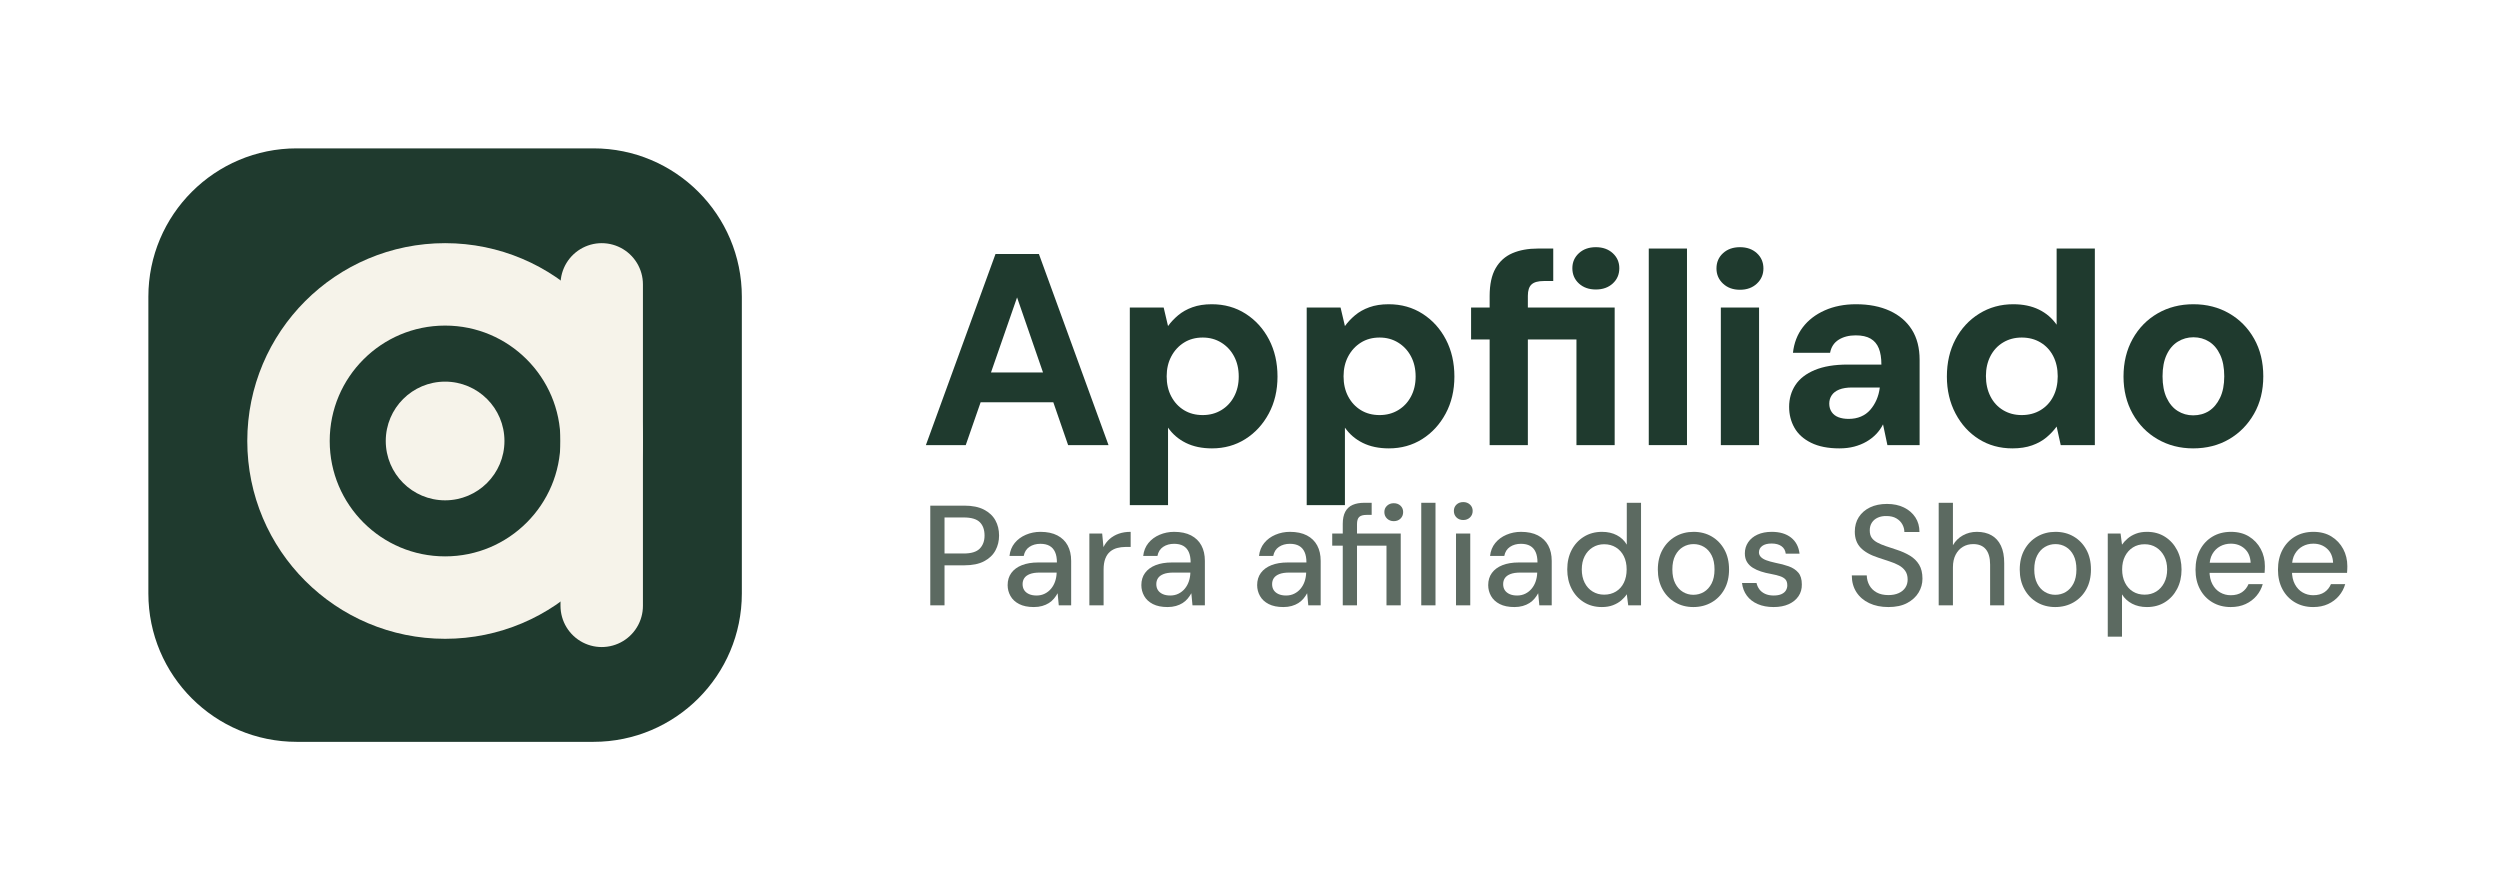
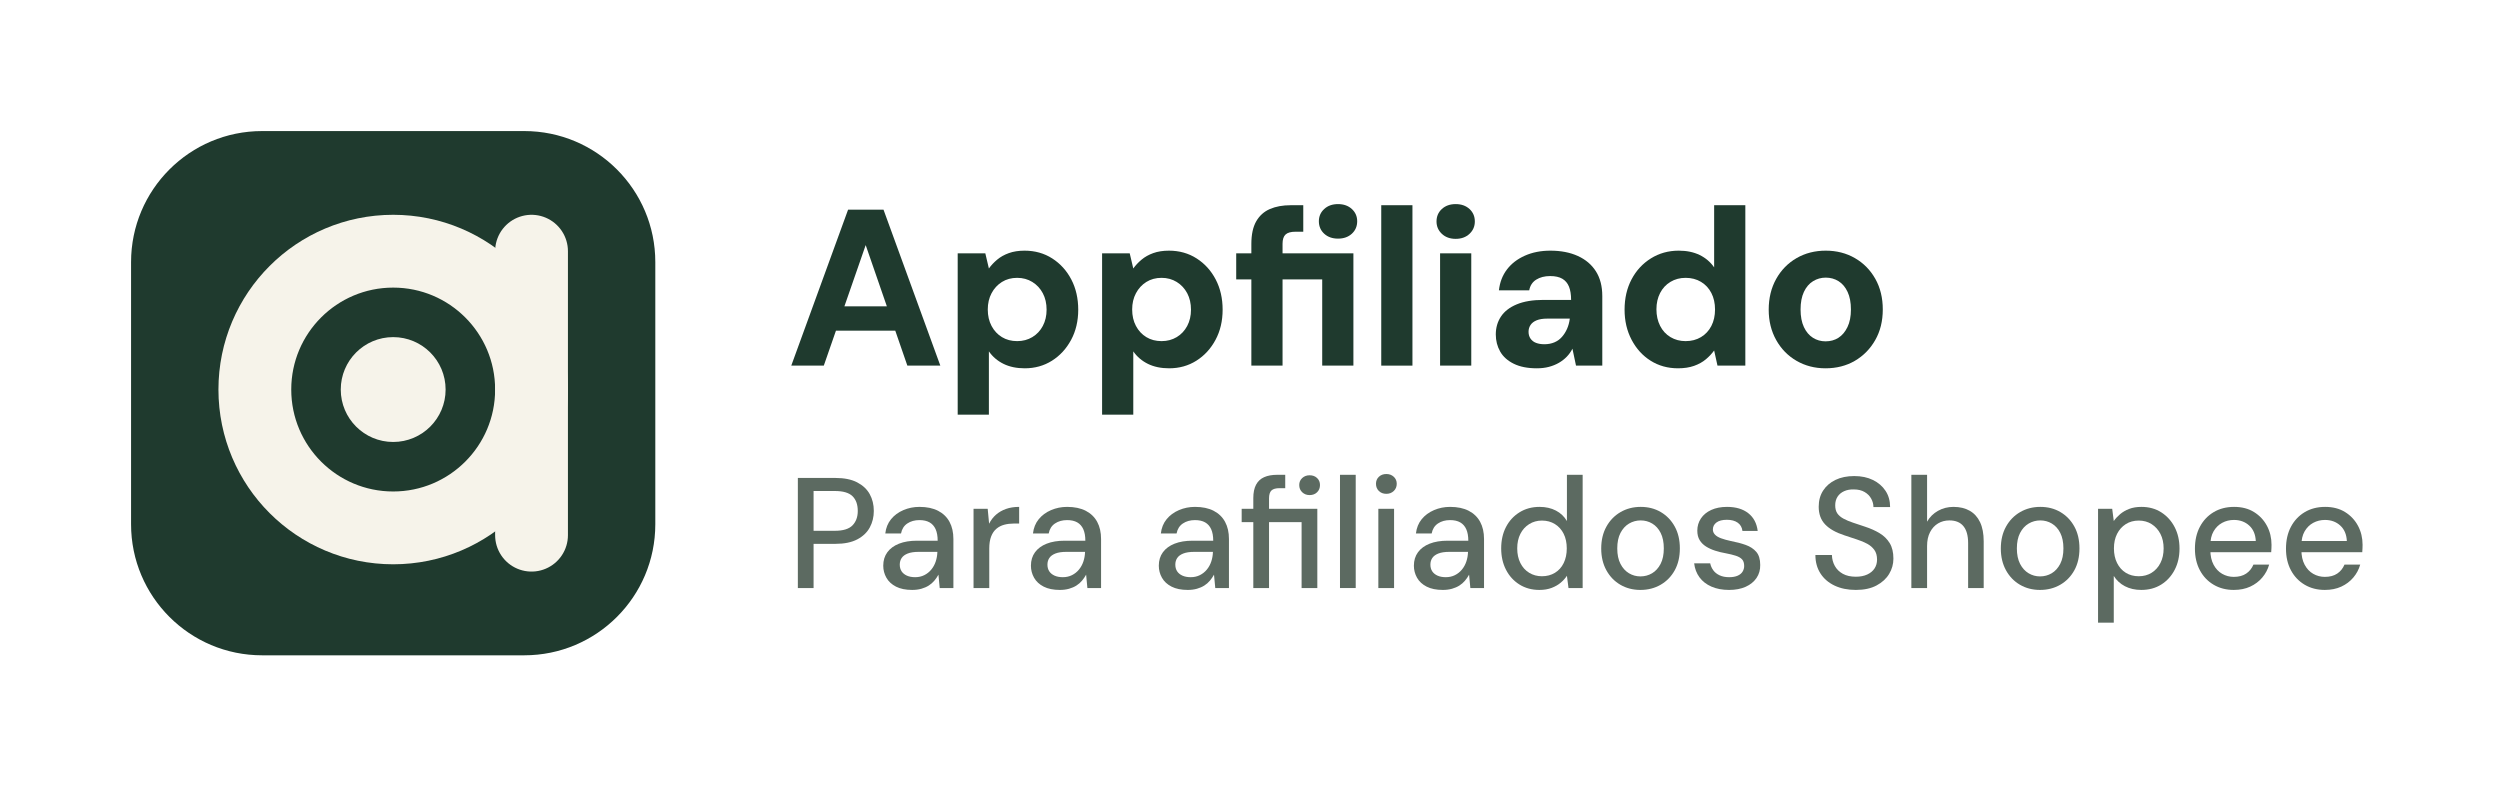
- <svg xmlns="http://www.w3.org/2000/svg" viewBox="0 0 674 240" width="674" height="240">
+ <svg xmlns="http://www.w3.org/2000/svg" viewBox="0 0 763 240" width="763" height="240">
  <defs />
  <rect x="40" y="40" width="160" height="160" rx="40.0" fill="#1F3A2E" />
  <g transform="translate(26.667 3.333) scale(4.44444)" fill="none" stroke="#F6F3EA" stroke-width="5" stroke-linecap="round">
    <circle cx="21" cy="26" r="9.5" />
    <path d="M30.5 16.5V36" />
    <circle cx="21" cy="26" r="3.6" fill="#F6F3EA" stroke="none" />
  </g>
  <g fill="#1F3A2E">
-     <path transform="translate(248.00 120.00) scale(0.0736 -0.0736)" d="M22 0 277 700H436L691 0H543L356 541L168 0ZM134 157 171 266H531L567 157Z" />
-     <path transform="translate(299.74 120.00) scale(0.0736 -0.0736)" d="M66 -220V504H190L206 436Q221 457 243.0 475.5Q265 494 295.5 505.0Q326 516 366 516Q436 516 490.5 481.0Q545 446 576.0 386.5Q607 327 607 251Q607 175 575.0 115.5Q543 56 489.0 22.0Q435 -12 367 -12Q312 -12 271.5 8.0Q231 28 206 64V-220ZM333 110Q371 110 401.0 128.0Q431 146 448.0 178.0Q465 210 465 251Q465 293 448.0 325.0Q431 357 401.0 375.5Q371 394 333 394Q294 394 264.5 375.5Q235 357 218.0 325.0Q201 293 201 252Q201 210 218.0 178.0Q235 146 264.5 128.0Q294 110 333 110Z" />
-     <path transform="translate(347.43 120.00) scale(0.0736 -0.0736)" d="M66 -220V504H190L206 436Q221 457 243.0 475.5Q265 494 295.5 505.0Q326 516 366 516Q436 516 490.5 481.0Q545 446 576.0 386.5Q607 327 607 251Q607 175 575.0 115.5Q543 56 489.0 22.0Q435 -12 367 -12Q312 -12 271.5 8.0Q231 28 206 64V-220ZM333 110Q371 110 401.0 128.0Q431 146 448.0 178.0Q465 210 465 251Q465 293 448.0 325.0Q431 357 401.0 375.5Q371 394 333 394Q294 394 264.5 375.5Q235 357 218.0 325.0Q201 293 201 252Q201 210 218.0 178.0Q235 146 264.5 128.0Q294 110 333 110Z" />
-     <path transform="translate(395.13 120.00) scale(0.0736 -0.0736)" d="M88 0V387H20V504H88V546Q88 610 110.0 648.0Q132 686 171.5 703.0Q211 720 265 720H321V601H286Q255 601 241.5 588.5Q228 576 228 547V504H546V0H406V387H228V0ZM477 570Q439 570 415.0 592.0Q391 614 391 648Q391 681 415.0 703.0Q439 725 477 725Q515 725 539.0 703.0Q563 681 563 648Q563 614 539.0 592.0Q515 570 477 570Z" />
-     <path transform="translate(439.65 120.00) scale(0.0736 -0.0736)" d="M66 0V720H206V0Z" />
-     <path transform="translate(458.86 120.00) scale(0.0736 -0.0736)" d="M69 0V504H209V0ZM139 569Q101 569 77.0 591.5Q53 614 53 647Q53 681 77.0 703.0Q101 725 139 725Q177 725 201.0 703.0Q225 681 225 647Q225 614 201.0 591.5Q177 569 139 569Z" />
-     <path transform="translate(478.52 120.00) scale(0.0736 -0.0736)" d="M236 -12Q174 -12 132.5 8.5Q91 29 71.5 63.5Q52 98 52 140Q52 185 75.0 220.0Q98 255 146.0 275.0Q194 295 266 295H390Q390 331 380.5 354.5Q371 378 350.5 390.0Q330 402 296 402Q259 402 233.5 386.0Q208 370 202 338H66Q72 392 102.0 431.5Q132 471 182.5 493.5Q233 516 297 516Q368 516 420.5 492.0Q473 468 501.5 423.0Q530 378 530 312V0H412L396 76Q386 56 370.5 40.0Q355 24 335.0 12.5Q315 1 290.5 -5.5Q266 -12 236 -12ZM270 96Q295 96 315.0 104.5Q335 113 349.0 129.0Q363 145 372.0 165.5Q381 186 384 210V211H283Q254 211 235.5 203.5Q217 196 208.0 182.5Q199 169 199 152Q199 134 208.0 121.0Q217 108 233.0 102.0Q249 96 270 96Z" />
-     <path transform="translate(521.20 120.00) scale(0.0736 -0.0736)" d="M290 -12Q221 -12 167.0 22.0Q113 56 81.5 116.0Q50 176 50 251Q50 328 81.5 387.5Q113 447 168.5 481.5Q224 516 293 516Q347 516 387.0 496.5Q427 477 452 441V720H592V0H467L452 68Q437 47 415.0 28.5Q393 10 362.0 -1.0Q331 -12 290 -12ZM324 110Q363 110 393.0 128.0Q423 146 439.5 178.0Q456 210 456 252Q456 294 439.5 326.0Q423 358 393.0 376.0Q363 394 324 394Q286 394 256.0 376.0Q226 358 209.5 326.0Q193 294 193 253Q193 211 209.5 178.5Q226 146 256.0 128.0Q286 110 324 110Z" />
-     <path transform="translate(568.82 120.00) scale(0.0736 -0.0736)" d="M305 -12Q233 -12 175.0 21.5Q117 55 83.5 115.0Q50 175 50 251Q50 329 83.5 389.0Q117 449 175.0 482.5Q233 516 306 516Q379 516 437.0 482.5Q495 449 528.5 389.5Q562 330 562 252Q562 174 528.0 114.5Q494 55 436.5 21.5Q379 -12 305 -12ZM305 109Q338 109 363.0 125.0Q388 141 403.5 173.0Q419 205 419 252Q419 299 404.0 331.0Q389 363 363.5 379.0Q338 395 306 395Q275 395 249.0 379.0Q223 363 208.0 331.0Q193 299 193 252Q193 205 208.0 173.0Q223 141 248.5 125.0Q274 109 305 109Z" />
+     <path transform="translate(240.00 111.59) scale(0.068 -0.068)" d="M22 0 277 700H436L691 0H543L356 541L168 0ZM134 157 171 266H531L567 157Z" />
+     <path transform="translate(287.80 111.59) scale(0.068 -0.068)" d="M66 -220V504H190L206 436Q221 457 243.0 475.5Q265 494 295.5 505.0Q326 516 366 516Q436 516 490.5 481.0Q545 446 576.0 386.5Q607 327 607 251Q607 175 575.0 115.5Q543 56 489.0 22.0Q435 -12 367 -12Q312 -12 271.5 8.0Q231 28 206 64V-220ZM333 110Q371 110 401.0 128.0Q431 146 448.0 178.0Q465 210 465 251Q465 293 448.0 325.0Q431 357 401.0 375.5Q371 394 333 394Q294 394 264.5 375.5Q235 357 218.0 325.0Q201 293 201 252Q201 210 218.0 178.0Q235 146 264.5 128.0Q294 110 333 110Z" />
+     <path transform="translate(331.87 111.59) scale(0.068 -0.068)" d="M66 -220V504H190L206 436Q221 457 243.0 475.5Q265 494 295.5 505.0Q326 516 366 516Q436 516 490.5 481.0Q545 446 576.0 386.5Q607 327 607 251Q607 175 575.0 115.5Q543 56 489.0 22.0Q435 -12 367 -12Q312 -12 271.5 8.0Q231 28 206 64V-220ZM333 110Q371 110 401.0 128.0Q431 146 448.0 178.0Q465 210 465 251Q465 293 448.0 325.0Q431 357 401.0 375.5Q371 394 333 394Q294 394 264.5 375.5Q235 357 218.0 325.0Q201 293 201 252Q201 210 218.0 178.0Q235 146 264.5 128.0Q294 110 333 110Z" />
+     <path transform="translate(375.93 111.59) scale(0.068 -0.068)" d="M88 0V387H20V504H88V546Q88 610 110.0 648.0Q132 686 171.5 703.0Q211 720 265 720H321V601H286Q255 601 241.5 588.5Q228 576 228 547V504H546V0H406V387H228V0ZM477 570Q439 570 415.0 592.0Q391 614 391 648Q391 681 415.0 703.0Q439 725 477 725Q515 725 539.0 703.0Q563 681 563 648Q563 614 539.0 592.0Q515 570 477 570Z" />
+     <path transform="translate(417.07 111.59) scale(0.068 -0.068)" d="M66 0V720H206V0Z" />
+     <path transform="translate(434.82 111.59) scale(0.068 -0.068)" d="M69 0V504H209V0ZM139 569Q101 569 77.0 591.5Q53 614 53 647Q53 681 77.0 703.0Q101 725 139 725Q177 725 201.0 703.0Q225 681 225 647Q225 614 201.0 591.5Q177 569 139 569Z" />
+     <path transform="translate(452.98 111.59) scale(0.068 -0.068)" d="M236 -12Q174 -12 132.5 8.5Q91 29 71.5 63.5Q52 98 52 140Q52 185 75.0 220.0Q98 255 146.0 275.0Q194 295 266 295H390Q390 331 380.5 354.5Q371 378 350.5 390.0Q330 402 296 402Q259 402 233.5 386.0Q208 370 202 338H66Q72 392 102.0 431.5Q132 471 182.5 493.5Q233 516 297 516Q368 516 420.5 492.0Q473 468 501.5 423.0Q530 378 530 312V0H412L396 76Q386 56 370.5 40.0Q355 24 335.0 12.5Q315 1 290.5 -5.5Q266 -12 236 -12ZM270 96Q295 96 315.0 104.5Q335 113 349.0 129.0Q363 145 372.0 165.5Q381 186 384 210V211H283Q254 211 235.5 203.5Q217 196 208.0 182.5Q199 169 199 152Q199 134 208.0 121.0Q217 108 233.0 102.0Q249 96 270 96Z" />
+     <path transform="translate(492.42 111.59) scale(0.068 -0.068)" d="M290 -12Q221 -12 167.0 22.0Q113 56 81.5 116.0Q50 176 50 251Q50 328 81.5 387.5Q113 447 168.5 481.5Q224 516 293 516Q347 516 387.0 496.5Q427 477 452 441V720H592V0H467L452 68Q437 47 415.0 28.5Q393 10 362.0 -1.0Q331 -12 290 -12ZM324 110Q363 110 393.0 128.0Q423 146 439.5 178.0Q456 210 456 252Q456 294 439.5 326.0Q423 358 393.0 376.0Q363 394 324 394Q286 394 256.0 376.0Q226 358 209.5 326.0Q193 294 193 253Q193 211 209.5 178.5Q226 146 256.0 128.0Q286 110 324 110Z" />
+     <path transform="translate(536.41 111.59) scale(0.068 -0.068)" d="M305 -12Q233 -12 175.0 21.5Q117 55 83.5 115.0Q50 175 50 251Q50 329 83.5 389.0Q117 449 175.0 482.5Q233 516 306 516Q379 516 437.0 482.5Q495 449 528.5 389.5Q562 330 562 252Q562 174 528.0 114.5Q494 55 436.5 21.5Q379 -12 305 -12ZM305 109Q338 109 363.0 125.0Q388 141 403.5 173.0Q419 205 419 252Q419 299 404.0 331.0Q389 363 363.5 379.0Q338 395 306 395Q275 395 249.0 379.0Q223 363 208.0 331.0Q193 299 193 252Q193 205 208.0 173.0Q223 141 248.5 125.0Q274 109 305 109Z" />
  </g>
  <g fill="#5C6A61">
-     <path transform="translate(248.00 163.20) scale(0.0384 -0.0384)" d="M73 0V700H312Q396 700 450.0 672.0Q504 644 530.0 597.0Q556 550 556 490Q556 433 530.5 385.5Q505 338 451.0 309.5Q397 281 312 281H173V0ZM173 364H308Q387 364 420.5 398.5Q454 433 454 490Q454 551 420.5 584.0Q387 617 308 617H173Z" />
-     <path transform="translate(269.70 163.20) scale(0.0384 -0.0384)" d="M235 -12Q173 -12 132.0 9.0Q91 30 71.0 65.5Q51 101 51 142Q51 192 77.0 227.5Q103 263 151.0 282.0Q199 301 266 301H397Q397 345 384.0 374.0Q371 403 345.5 417.5Q320 432 281 432Q236 432 204.0 410.5Q172 389 164 347H64Q70 400 100.5 437.5Q131 475 179.0 495.5Q227 516 281 516Q352 516 400.0 491.0Q448 466 472.5 420.5Q497 375 497 312V0H410L402 85Q391 65 376.0 47.0Q361 29 340.5 16.0Q320 3 293.5 -4.5Q267 -12 235 -12ZM254 69Q286 69 312.0 82.0Q338 95 356.5 117.5Q375 140 384.5 168.5Q394 197 395 227V230H276Q233 230 206.5 219.5Q180 209 168.0 191.0Q156 173 156 149Q156 124 167.5 106.5Q179 89 201.0 79.0Q223 69 254 69Z" />
-     <path transform="translate(291.08 163.20) scale(0.0384 -0.0384)" d="M68 0V504H158L167 409Q184 443 211.0 466.5Q238 490 274.5 503.0Q311 516 358 516V410H322Q291 410 263.0 402.5Q235 395 213.5 377.0Q192 359 180.0 328.0Q168 297 168 251V0Z" />
-     <path transform="translate(305.75 163.20) scale(0.0384 -0.0384)" d="M235 -12Q173 -12 132.0 9.0Q91 30 71.0 65.5Q51 101 51 142Q51 192 77.0 227.5Q103 263 151.0 282.0Q199 301 266 301H397Q397 345 384.0 374.0Q371 403 345.5 417.5Q320 432 281 432Q236 432 204.0 410.5Q172 389 164 347H64Q70 400 100.5 437.5Q131 475 179.0 495.5Q227 516 281 516Q352 516 400.0 491.0Q448 466 472.5 420.5Q497 375 497 312V0H410L402 85Q391 65 376.0 47.0Q361 29 340.5 16.0Q320 3 293.5 -4.5Q267 -12 235 -12ZM254 69Q286 69 312.0 82.0Q338 95 356.5 117.5Q375 140 384.5 168.5Q394 197 395 227V230H276Q233 230 206.5 219.5Q180 209 168.0 191.0Q156 173 156 149Q156 124 167.5 106.5Q179 89 201.0 79.0Q223 69 254 69Z" />
-     <path transform="translate(336.97 163.20) scale(0.0384 -0.0384)" d="M235 -12Q173 -12 132.0 9.0Q91 30 71.0 65.5Q51 101 51 142Q51 192 77.0 227.5Q103 263 151.0 282.0Q199 301 266 301H397Q397 345 384.0 374.0Q371 403 345.5 417.5Q320 432 281 432Q236 432 204.0 410.5Q172 389 164 347H64Q70 400 100.5 437.5Q131 475 179.0 495.5Q227 516 281 516Q352 516 400.0 491.0Q448 466 472.5 420.5Q497 375 497 312V0H410L402 85Q391 65 376.0 47.0Q361 29 340.5 16.0Q320 3 293.5 -4.5Q267 -12 235 -12ZM254 69Q286 69 312.0 82.0Q338 95 356.5 117.5Q375 140 384.5 168.5Q394 197 395 227V230H276Q233 230 206.5 219.5Q180 209 168.0 191.0Q156 173 156 149Q156 124 167.5 106.5Q179 89 201.0 79.0Q223 69 254 69Z" />
-     <path transform="translate(358.36 163.20) scale(0.0384 -0.0384)" d="M95 0V419H21V504H95V572Q95 624 112.5 657.0Q130 690 164.0 705.0Q198 720 246 720H298V635H262Q226 635 210.5 620.5Q195 606 195 570V504H502V0H402V419H195V0ZM453 591Q425 591 406.0 609.0Q387 627 387 655Q387 682 406.0 699.5Q425 717 453 717Q482 717 500.5 699.5Q519 682 519 655Q519 627 500.5 609.0Q482 591 453 591Z" />
-     <path transform="translate(380.56 163.20) scale(0.0384 -0.0384)" d="M68 0V720H168V0Z" />
-     <path transform="translate(389.66 163.20) scale(0.0384 -0.0384)" d="M75 0V504H175V0ZM126 599Q97 599 78.5 617.0Q60 635 60 663Q60 690 78.5 707.5Q97 725 126 725Q154 725 173.0 707.5Q192 690 192 663Q192 635 173.0 617.0Q154 599 126 599Z" />
-     <path transform="translate(399.26 163.20) scale(0.0384 -0.0384)" d="M235 -12Q173 -12 132.0 9.0Q91 30 71.0 65.5Q51 101 51 142Q51 192 77.0 227.5Q103 263 151.0 282.0Q199 301 266 301H397Q397 345 384.0 374.0Q371 403 345.5 417.5Q320 432 281 432Q236 432 204.0 410.5Q172 389 164 347H64Q70 400 100.5 437.5Q131 475 179.0 495.5Q227 516 281 516Q352 516 400.0 491.0Q448 466 472.5 420.5Q497 375 497 312V0H410L402 85Q391 65 376.0 47.0Q361 29 340.5 16.0Q320 3 293.5 -4.5Q267 -12 235 -12ZM254 69Q286 69 312.0 82.0Q338 95 356.5 117.5Q375 140 384.5 168.5Q394 197 395 227V230H276Q233 230 206.5 219.5Q180 209 168.0 191.0Q156 173 156 149Q156 124 167.5 106.5Q179 89 201.0 79.0Q223 69 254 69Z" />
-     <path transform="translate(420.65 163.20) scale(0.0384 -0.0384)" d="M292 -12Q220 -12 165.0 22.5Q110 57 79.5 116.5Q49 176 49 252Q49 329 79.5 388.0Q110 447 165.5 481.5Q221 516 293 516Q352 516 397.0 492.5Q442 469 467 426V720H567V0H477L467 78Q452 55 428.0 34.5Q404 14 370.0 1.0Q336 -12 292 -12ZM308 75Q355 75 391.0 97.0Q427 119 446.5 159.0Q466 199 466 252Q466 305 446.5 344.5Q427 384 391.0 406.5Q355 429 308 429Q263 429 227.0 406.5Q191 384 171.0 344.5Q151 305 151 252Q151 199 171.0 159.0Q191 119 227.0 97.0Q263 75 308 75Z" />
-     <path transform="translate(445.07 163.20) scale(0.0384 -0.0384)" d="M298 -12Q227 -12 170.5 21.0Q114 54 81.5 113.5Q49 173 49 251Q49 331 82.0 390.5Q115 450 172.0 483.0Q229 516 300 516Q372 516 428.0 483.0Q484 450 516.5 391.0Q549 332 549 252Q549 172 516.5 113.0Q484 54 427.0 21.0Q370 -12 298 -12ZM298 74Q339 74 372.5 94.0Q406 114 426.5 153.5Q447 193 447 252Q447 311 427.0 350.5Q407 390 373.5 410.0Q340 430 300 430Q260 430 226.0 410.0Q192 390 171.5 350.5Q151 311 151 252Q151 193 171.5 153.5Q192 114 225.5 94.0Q259 74 298 74Z" />
-     <path transform="translate(468.07 163.20) scale(0.0384 -0.0384)" d="M263 -12Q199 -12 151.0 9.0Q103 30 75.0 68.0Q47 106 41 157H143Q148 133 162.5 113.0Q177 93 202.5 81.0Q228 69 263 69Q296 69 317.5 78.5Q339 88 349.0 104.5Q359 121 359 140Q359 168 345.5 182.5Q332 197 305.5 205.5Q279 214 242 221Q207 227 174.5 237.5Q142 248 116.5 264.0Q91 280 76.0 304.5Q61 329 61 365Q61 408 84.0 442.5Q107 477 149.5 496.5Q192 516 250 516Q334 516 385.0 476.0Q436 436 445 363H348Q344 397 318.0 415.5Q292 434 249 434Q206 434 183.0 417.0Q160 400 160 372Q160 354 173.0 340.0Q186 326 211.5 316.5Q237 307 274 299Q327 289 369.0 274.0Q411 259 436.0 230.0Q461 201 461 147Q462 100 437.5 64.0Q413 28 368.5 8.0Q324 -12 263 -12Z" />
-     <path transform="translate(497.52 163.20) scale(0.0384 -0.0384)" d="M302 -12Q225 -12 167.0 15.5Q109 43 77.0 93.0Q45 143 45 210H150Q151 172 168.5 140.5Q186 109 219.5 90.5Q253 72 302 72Q344 72 374.5 86.0Q405 100 421.0 124.5Q437 149 437 181Q437 218 420.0 242.0Q403 266 374.5 281.5Q346 297 308.5 309.0Q271 321 230 335Q147 362 106.5 405.0Q66 448 66 517Q66 576 94.0 619.5Q122 663 172.5 687.5Q223 712 292 712Q360 712 411.0 687.0Q462 662 491.0 618.0Q520 574 520 515H414Q414 542 400.0 568.0Q386 594 358.0 610.5Q330 627 289 627Q255 628 228.0 616.0Q201 604 186.0 581.0Q171 558 171 526Q171 494 184.5 474.5Q198 455 224.0 441.0Q250 427 284.5 415.5Q319 404 361 390Q413 373 453.5 348.5Q494 324 517.5 285.5Q541 247 541 187Q541 135 514.0 90.0Q487 45 434.0 16.5Q381 -12 302 -12Z" />
-     <path transform="translate(520.06 163.20) scale(0.0384 -0.0384)" d="M68 0V720H168V422Q193 466 237.5 491.0Q282 516 336 516Q396 516 439.0 491.5Q482 467 505.0 418.5Q528 370 528 297V0H429V286Q429 357 399.0 393.5Q369 430 310 430Q270 430 238.0 411.0Q206 392 187.0 355.5Q168 319 168 267V0Z" />
-     <path transform="translate(542.64 163.20) scale(0.0384 -0.0384)" d="M298 -12Q227 -12 170.5 21.0Q114 54 81.5 113.5Q49 173 49 251Q49 331 82.0 390.5Q115 450 172.0 483.0Q229 516 300 516Q372 516 428.0 483.0Q484 450 516.5 391.0Q549 332 549 252Q549 172 516.5 113.0Q484 54 427.0 21.0Q370 -12 298 -12ZM298 74Q339 74 372.5 94.0Q406 114 426.5 153.5Q447 193 447 252Q447 311 427.0 350.5Q407 390 373.5 410.0Q340 430 300 430Q260 430 226.0 410.0Q192 390 171.5 350.5Q151 311 151 252Q151 193 171.5 153.5Q192 114 225.5 94.0Q259 74 298 74Z" />
-     <path transform="translate(565.64 163.20) scale(0.0384 -0.0384)" d="M68 -220V504H158L168 426Q184 449 208.0 469.5Q232 490 265.5 503.0Q299 516 344 516Q416 516 470.5 481.0Q525 446 555.5 386.5Q586 327 586 251Q586 175 555.0 115.5Q524 56 469.5 22.0Q415 -12 343 -12Q284 -12 239.0 11.5Q194 35 168 77V-220ZM327 75Q373 75 408.5 97.0Q444 119 464.5 159.0Q485 199 485 252Q485 305 464.5 344.5Q444 384 408.5 406.5Q373 429 327 429Q280 429 244.5 406.5Q209 384 189.0 344.5Q169 305 169 252Q169 199 189.0 159.0Q209 119 244.5 97.0Q280 75 327 75Z" />
-     <path transform="translate(590.03 163.20) scale(0.0384 -0.0384)" d="M296 -12Q224 -12 168.0 21.0Q112 54 80.5 113.0Q49 172 49 250Q49 330 80.5 389.5Q112 449 168.0 482.5Q224 516 298 516Q372 516 425.0 483.0Q478 450 507.0 395.5Q536 341 536 275Q536 265 535.5 253.5Q535 242 534 228H122V299H436Q433 362 394.0 397.5Q355 433 297 433Q256 433 222.0 414.5Q188 396 167.5 360.5Q147 325 147 271V243Q147 187 167.5 148.5Q188 110 222.0 90.5Q256 71 296 71Q344 71 375.0 92.0Q406 113 421 149H521Q508 103 477.0 66.5Q446 30 400.5 9.0Q355 -12 296 -12Z" />
-     <path transform="translate(612.26 163.20) scale(0.0384 -0.0384)" d="M296 -12Q224 -12 168.0 21.0Q112 54 80.5 113.0Q49 172 49 250Q49 330 80.5 389.5Q112 449 168.0 482.5Q224 516 298 516Q372 516 425.0 483.0Q478 450 507.0 395.5Q536 341 536 275Q536 265 535.5 253.5Q535 242 534 228H122V299H436Q433 362 394.0 397.5Q355 433 297 433Q256 433 222.0 414.5Q188 396 167.5 360.5Q147 325 147 271V243Q147 187 167.5 148.5Q188 110 222.0 90.5Q256 71 296 71Q344 71 375.0 92.0Q406 113 421 149H521Q508 103 477.0 66.5Q446 30 400.5 9.0Q355 -12 296 -12Z" />
+     <path transform="translate(240.00 179.47) scale(0.048 -0.048)" d="M73 0V700H312Q396 700 450.0 672.0Q504 644 530.0 597.0Q556 550 556 490Q556 433 530.5 385.5Q505 338 451.0 309.5Q397 281 312 281H173V0ZM173 364H308Q387 364 420.5 398.5Q454 433 454 490Q454 551 420.5 584.0Q387 617 308 617H173Z" />
+     <path transform="translate(267.12 179.47) scale(0.048 -0.048)" d="M235 -12Q173 -12 132.0 9.0Q91 30 71.0 65.5Q51 101 51 142Q51 192 77.0 227.5Q103 263 151.0 282.0Q199 301 266 301H397Q397 345 384.0 374.0Q371 403 345.5 417.5Q320 432 281 432Q236 432 204.0 410.5Q172 389 164 347H64Q70 400 100.5 437.5Q131 475 179.0 495.5Q227 516 281 516Q352 516 400.0 491.0Q448 466 472.5 420.5Q497 375 497 312V0H410L402 85Q391 65 376.0 47.0Q361 29 340.5 16.0Q320 3 293.5 -4.5Q267 -12 235 -12ZM254 69Q286 69 312.0 82.0Q338 95 356.5 117.5Q375 140 384.5 168.5Q394 197 395 227V230H276Q233 230 206.5 219.5Q180 209 168.0 191.0Q156 173 156 149Q156 124 167.5 106.5Q179 89 201.0 79.0Q223 69 254 69Z" />
+     <path transform="translate(293.86 179.47) scale(0.048 -0.048)" d="M68 0V504H158L167 409Q184 443 211.0 466.5Q238 490 274.5 503.0Q311 516 358 516V410H322Q291 410 263.0 402.5Q235 395 213.5 377.0Q192 359 180.0 328.0Q168 297 168 251V0Z" />
+     <path transform="translate(312.19 179.47) scale(0.048 -0.048)" d="M235 -12Q173 -12 132.0 9.0Q91 30 71.0 65.5Q51 101 51 142Q51 192 77.0 227.5Q103 263 151.0 282.0Q199 301 266 301H397Q397 345 384.0 374.0Q371 403 345.5 417.5Q320 432 281 432Q236 432 204.0 410.5Q172 389 164 347H64Q70 400 100.5 437.5Q131 475 179.0 495.5Q227 516 281 516Q352 516 400.0 491.0Q448 466 472.5 420.5Q497 375 497 312V0H410L402 85Q391 65 376.0 47.0Q361 29 340.5 16.0Q320 3 293.5 -4.5Q267 -12 235 -12ZM254 69Q286 69 312.0 82.0Q338 95 356.5 117.5Q375 140 384.5 168.5Q394 197 395 227V230H276Q233 230 206.5 219.5Q180 209 168.0 191.0Q156 173 156 149Q156 124 167.5 106.5Q179 89 201.0 79.0Q223 69 254 69Z" />
+     <path transform="translate(351.22 179.47) scale(0.048 -0.048)" d="M235 -12Q173 -12 132.0 9.0Q91 30 71.0 65.5Q51 101 51 142Q51 192 77.0 227.5Q103 263 151.0 282.0Q199 301 266 301H397Q397 345 384.0 374.0Q371 403 345.5 417.5Q320 432 281 432Q236 432 204.0 410.5Q172 389 164 347H64Q70 400 100.5 437.5Q131 475 179.0 495.5Q227 516 281 516Q352 516 400.0 491.0Q448 466 472.5 420.5Q497 375 497 312V0H410L402 85Q391 65 376.0 47.0Q361 29 340.5 16.0Q320 3 293.5 -4.5Q267 -12 235 -12ZM254 69Q286 69 312.0 82.0Q338 95 356.5 117.5Q375 140 384.5 168.5Q394 197 395 227V230H276Q233 230 206.5 219.5Q180 209 168.0 191.0Q156 173 156 149Q156 124 167.5 106.5Q179 89 201.0 79.0Q223 69 254 69Z" />
+     <path transform="translate(377.95 179.47) scale(0.048 -0.048)" d="M95 0V419H21V504H95V572Q95 624 112.5 657.0Q130 690 164.0 705.0Q198 720 246 720H298V635H262Q226 635 210.5 620.5Q195 606 195 570V504H502V0H402V419H195V0ZM453 591Q425 591 406.0 609.0Q387 627 387 655Q387 682 406.0 699.5Q425 717 453 717Q482 717 500.5 699.5Q519 682 519 655Q519 627 500.5 609.0Q482 591 453 591Z" />
+     <path transform="translate(405.70 179.47) scale(0.048 -0.048)" d="M68 0V720H168V0Z" />
+     <path transform="translate(417.07 179.47) scale(0.048 -0.048)" d="M75 0V504H175V0ZM126 599Q97 599 78.5 617.0Q60 635 60 663Q60 690 78.5 707.5Q97 725 126 725Q154 725 173.0 707.5Q192 690 192 663Q192 635 173.0 617.0Q154 599 126 599Z" />
+     <path transform="translate(429.07 179.47) scale(0.048 -0.048)" d="M235 -12Q173 -12 132.0 9.0Q91 30 71.0 65.5Q51 101 51 142Q51 192 77.0 227.5Q103 263 151.0 282.0Q199 301 266 301H397Q397 345 384.0 374.0Q371 403 345.5 417.5Q320 432 281 432Q236 432 204.0 410.5Q172 389 164 347H64Q70 400 100.5 437.5Q131 475 179.0 495.5Q227 516 281 516Q352 516 400.0 491.0Q448 466 472.5 420.5Q497 375 497 312V0H410L402 85Q391 65 376.0 47.0Q361 29 340.5 16.0Q320 3 293.5 -4.5Q267 -12 235 -12ZM254 69Q286 69 312.0 82.0Q338 95 356.5 117.5Q375 140 384.5 168.5Q394 197 395 227V230H276Q233 230 206.5 219.5Q180 209 168.0 191.0Q156 173 156 149Q156 124 167.5 106.5Q179 89 201.0 79.0Q223 69 254 69Z" />
+     <path transform="translate(455.81 179.47) scale(0.048 -0.048)" d="M292 -12Q220 -12 165.0 22.5Q110 57 79.5 116.5Q49 176 49 252Q49 329 79.5 388.0Q110 447 165.5 481.5Q221 516 293 516Q352 516 397.0 492.5Q442 469 467 426V720H567V0H477L467 78Q452 55 428.0 34.5Q404 14 370.0 1.0Q336 -12 292 -12ZM308 75Q355 75 391.0 97.0Q427 119 446.5 159.0Q466 199 466 252Q466 305 446.5 344.5Q427 384 391.0 406.5Q355 429 308 429Q263 429 227.0 406.5Q191 384 171.0 344.5Q151 305 151 252Q151 199 171.0 159.0Q191 119 227.0 97.0Q263 75 308 75Z" />
+     <path transform="translate(486.34 179.47) scale(0.048 -0.048)" d="M298 -12Q227 -12 170.5 21.0Q114 54 81.5 113.5Q49 173 49 251Q49 331 82.0 390.5Q115 450 172.0 483.0Q229 516 300 516Q372 516 428.0 483.0Q484 450 516.5 391.0Q549 332 549 252Q549 172 516.5 113.0Q484 54 427.0 21.0Q370 -12 298 -12ZM298 74Q339 74 372.5 94.0Q406 114 426.5 153.5Q447 193 447 252Q447 311 427.0 350.5Q407 390 373.5 410.0Q340 430 300 430Q260 430 226.0 410.0Q192 390 171.5 350.5Q151 311 151 252Q151 193 171.5 153.5Q192 114 225.5 94.0Q259 74 298 74Z" />
+     <path transform="translate(515.09 179.47) scale(0.048 -0.048)" d="M263 -12Q199 -12 151.0 9.0Q103 30 75.0 68.0Q47 106 41 157H143Q148 133 162.5 113.0Q177 93 202.5 81.0Q228 69 263 69Q296 69 317.5 78.5Q339 88 349.0 104.5Q359 121 359 140Q359 168 345.5 182.5Q332 197 305.5 205.5Q279 214 242 221Q207 227 174.5 237.5Q142 248 116.5 264.0Q91 280 76.0 304.5Q61 329 61 365Q61 408 84.0 442.5Q107 477 149.5 496.5Q192 516 250 516Q334 516 385.0 476.0Q436 436 445 363H348Q344 397 318.0 415.5Q292 434 249 434Q206 434 183.0 417.0Q160 400 160 372Q160 354 173.0 340.0Q186 326 211.5 316.5Q237 307 274 299Q327 289 369.0 274.0Q411 259 436.0 230.0Q461 201 461 147Q462 100 437.5 64.0Q413 28 368.5 8.0Q324 -12 263 -12Z" />
+     <path transform="translate(551.90 179.47) scale(0.048 -0.048)" d="M302 -12Q225 -12 167.0 15.5Q109 43 77.0 93.0Q45 143 45 210H150Q151 172 168.5 140.5Q186 109 219.5 90.5Q253 72 302 72Q344 72 374.5 86.0Q405 100 421.0 124.5Q437 149 437 181Q437 218 420.0 242.0Q403 266 374.5 281.5Q346 297 308.5 309.0Q271 321 230 335Q147 362 106.5 405.0Q66 448 66 517Q66 576 94.0 619.5Q122 663 172.5 687.5Q223 712 292 712Q360 712 411.0 687.0Q462 662 491.0 618.0Q520 574 520 515H414Q414 542 400.0 568.0Q386 594 358.0 610.5Q330 627 289 627Q255 628 228.0 616.0Q201 604 186.0 581.0Q171 558 171 526Q171 494 184.5 474.5Q198 455 224.0 441.0Q250 427 284.5 415.5Q319 404 361 390Q413 373 453.5 348.5Q494 324 517.5 285.5Q541 247 541 187Q541 135 514.0 90.0Q487 45 434.0 16.5Q381 -12 302 -12Z" />
+     <path transform="translate(580.08 179.47) scale(0.048 -0.048)" d="M68 0V720H168V422Q193 466 237.5 491.0Q282 516 336 516Q396 516 439.0 491.5Q482 467 505.0 418.5Q528 370 528 297V0H429V286Q429 357 399.0 393.5Q369 430 310 430Q270 430 238.0 411.0Q206 392 187.0 355.5Q168 319 168 267V0Z" />
+     <path transform="translate(608.30 179.47) scale(0.048 -0.048)" d="M298 -12Q227 -12 170.5 21.0Q114 54 81.5 113.5Q49 173 49 251Q49 331 82.0 390.5Q115 450 172.0 483.0Q229 516 300 516Q372 516 428.0 483.0Q484 450 516.5 391.0Q549 332 549 252Q549 172 516.5 113.0Q484 54 427.0 21.0Q370 -12 298 -12ZM298 74Q339 74 372.5 94.0Q406 114 426.5 153.5Q447 193 447 252Q447 311 427.0 350.5Q407 390 373.5 410.0Q340 430 300 430Q260 430 226.0 410.0Q192 390 171.5 350.5Q151 311 151 252Q151 193 171.5 153.5Q192 114 225.5 94.0Q259 74 298 74Z" />
+     <path transform="translate(637.06 179.47) scale(0.048 -0.048)" d="M68 -220V504H158L168 426Q184 449 208.0 469.5Q232 490 265.5 503.0Q299 516 344 516Q416 516 470.5 481.0Q525 446 555.5 386.5Q586 327 586 251Q586 175 555.0 115.5Q524 56 469.5 22.0Q415 -12 343 -12Q284 -12 239.0 11.5Q194 35 168 77V-220ZM327 75Q373 75 408.5 97.0Q444 119 464.5 159.0Q485 199 485 252Q485 305 464.5 344.5Q444 384 408.5 406.5Q373 429 327 429Q280 429 244.5 406.5Q209 384 189.0 344.5Q169 305 169 252Q169 199 189.0 159.0Q209 119 244.5 97.0Q280 75 327 75Z" />
+     <path transform="translate(667.54 179.47) scale(0.048 -0.048)" d="M296 -12Q224 -12 168.0 21.0Q112 54 80.5 113.0Q49 172 49 250Q49 330 80.5 389.5Q112 449 168.0 482.5Q224 516 298 516Q372 516 425.0 483.0Q478 450 507.0 395.5Q536 341 536 275Q536 265 535.5 253.5Q535 242 534 228H122V299H436Q433 362 394.0 397.5Q355 433 297 433Q256 433 222.0 414.5Q188 396 167.5 360.5Q147 325 147 271V243Q147 187 167.5 148.5Q188 110 222.0 90.5Q256 71 296 71Q344 71 375.0 92.0Q406 113 421 149H521Q508 103 477.0 66.5Q446 30 400.5 9.0Q355 -12 296 -12Z" />
+     <path transform="translate(695.33 179.47) scale(0.048 -0.048)" d="M296 -12Q224 -12 168.0 21.0Q112 54 80.5 113.0Q49 172 49 250Q49 330 80.5 389.5Q112 449 168.0 482.5Q224 516 298 516Q372 516 425.0 483.0Q478 450 507.0 395.5Q536 341 536 275Q536 265 535.5 253.5Q535 242 534 228H122V299H436Q433 362 394.0 397.5Q355 433 297 433Q256 433 222.0 414.5Q188 396 167.5 360.5Q147 325 147 271V243Q147 187 167.5 148.5Q188 110 222.0 90.5Q256 71 296 71Q344 71 375.0 92.0Q406 113 421 149H521Q508 103 477.0 66.5Q446 30 400.5 9.0Q355 -12 296 -12Z" />
  </g>
</svg>
